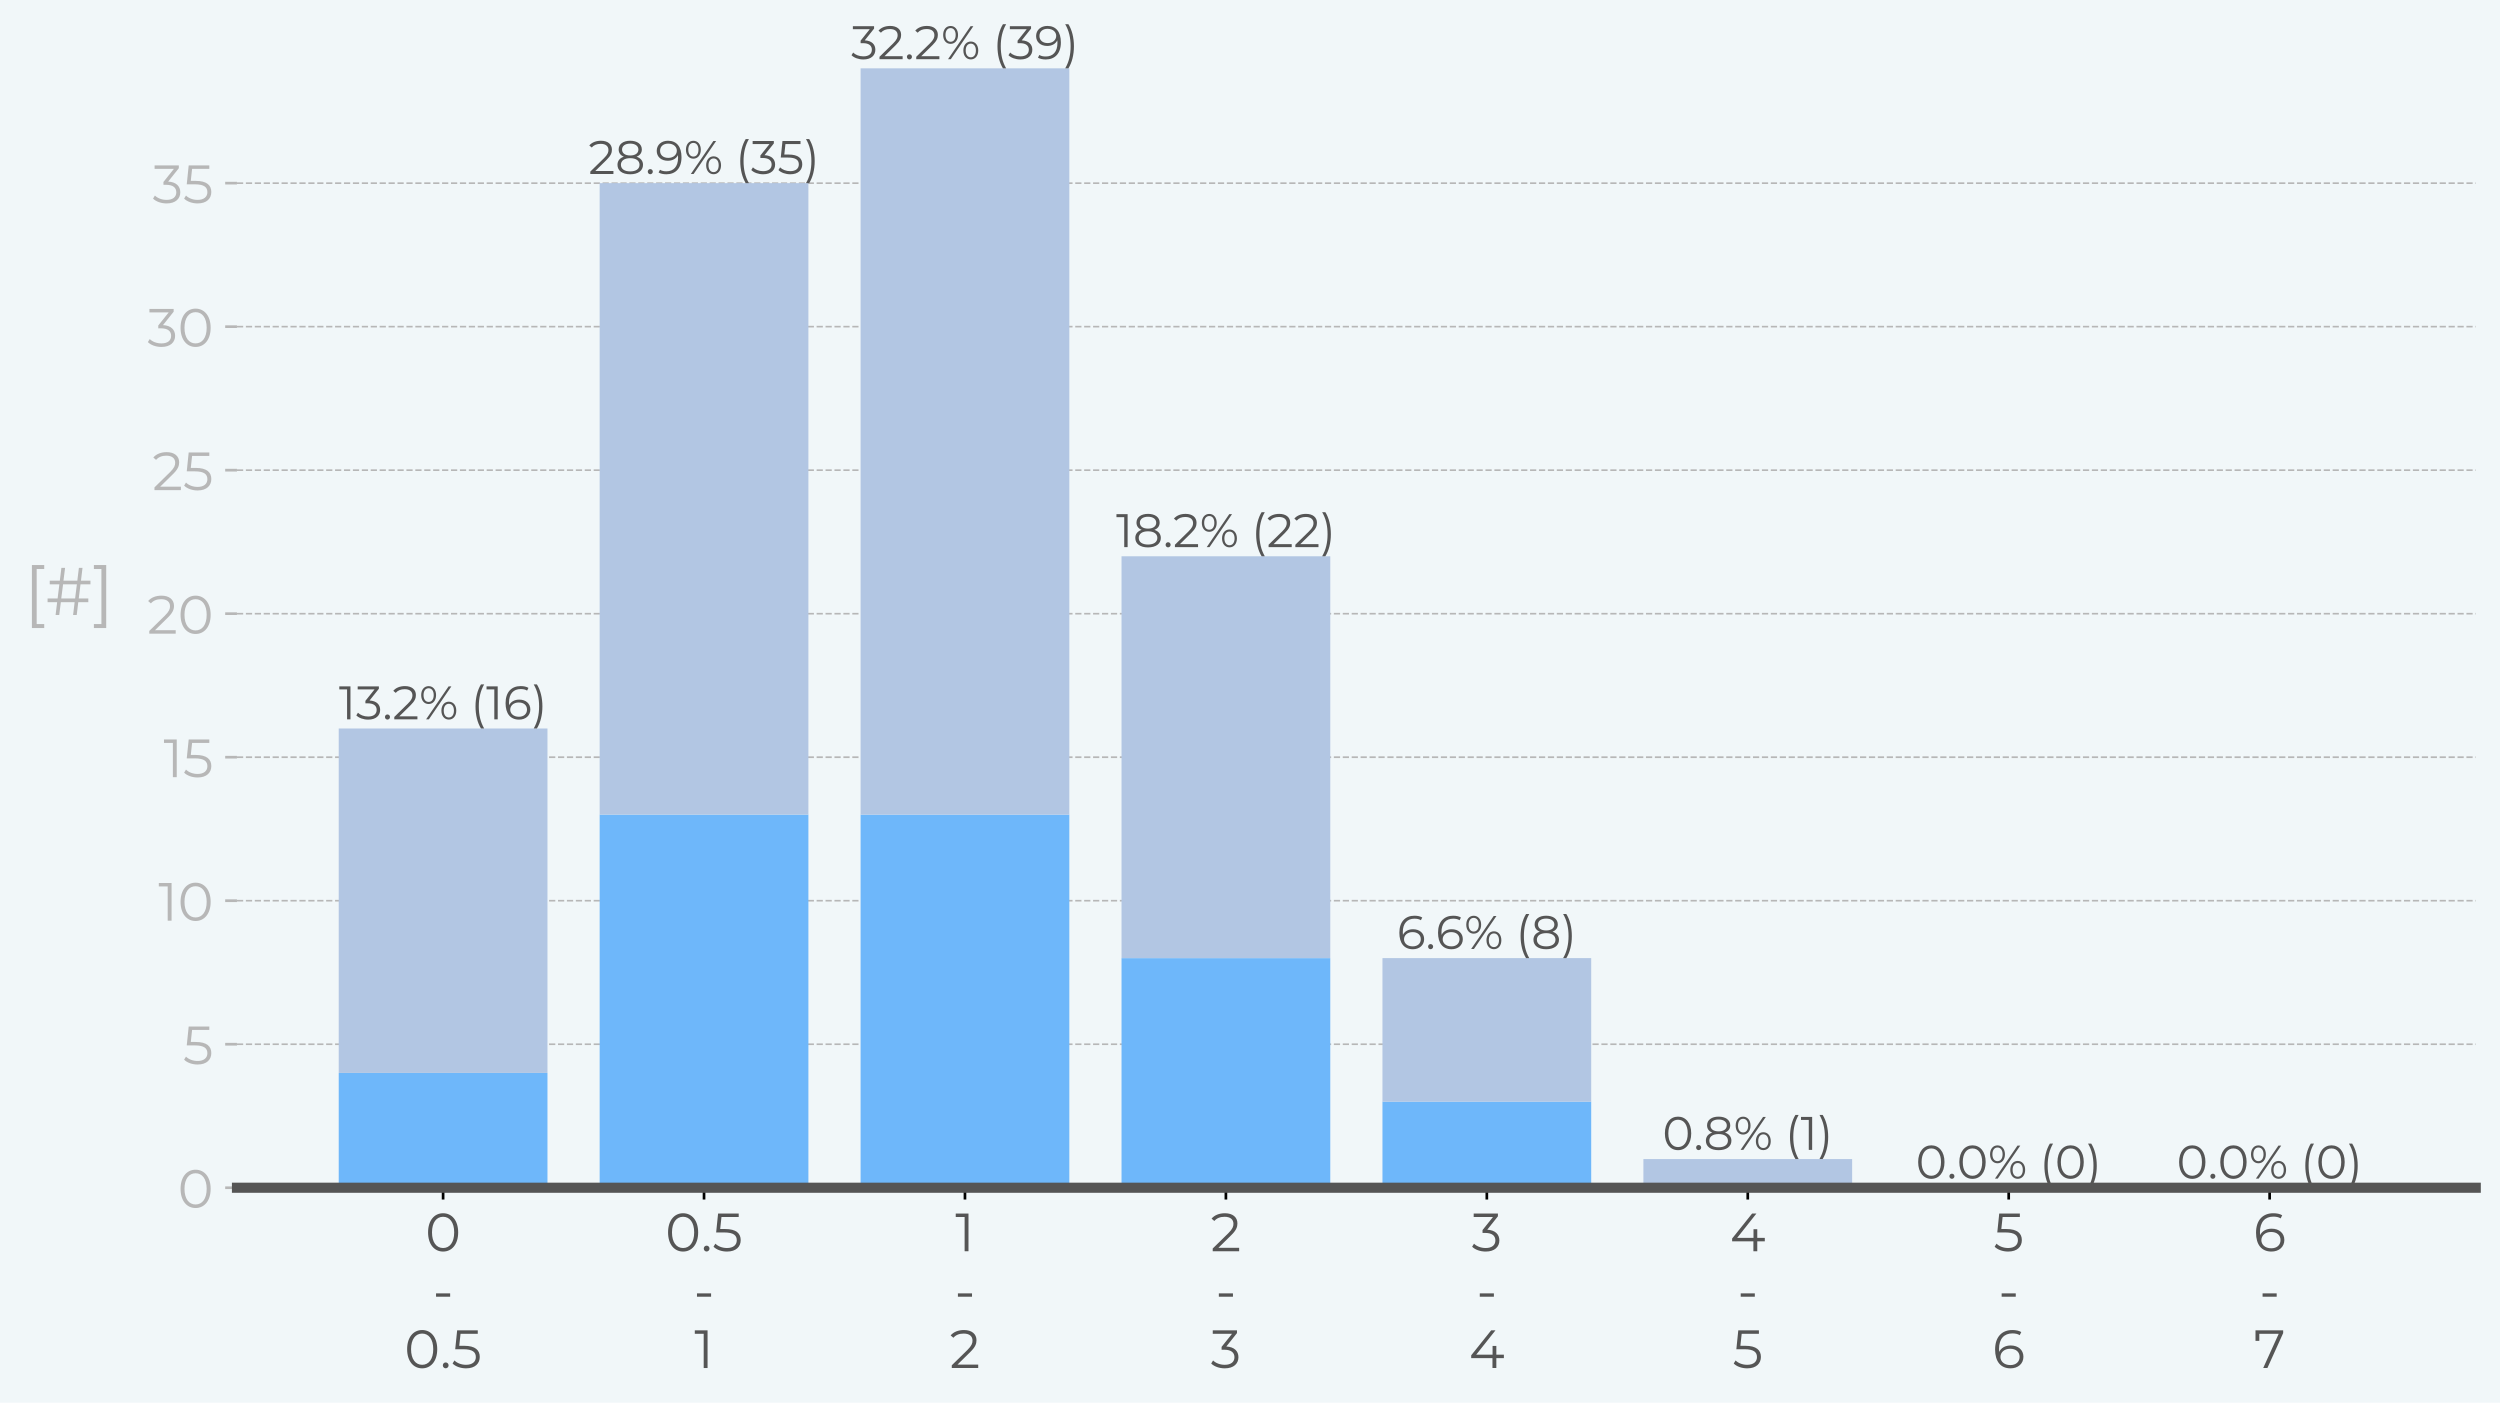
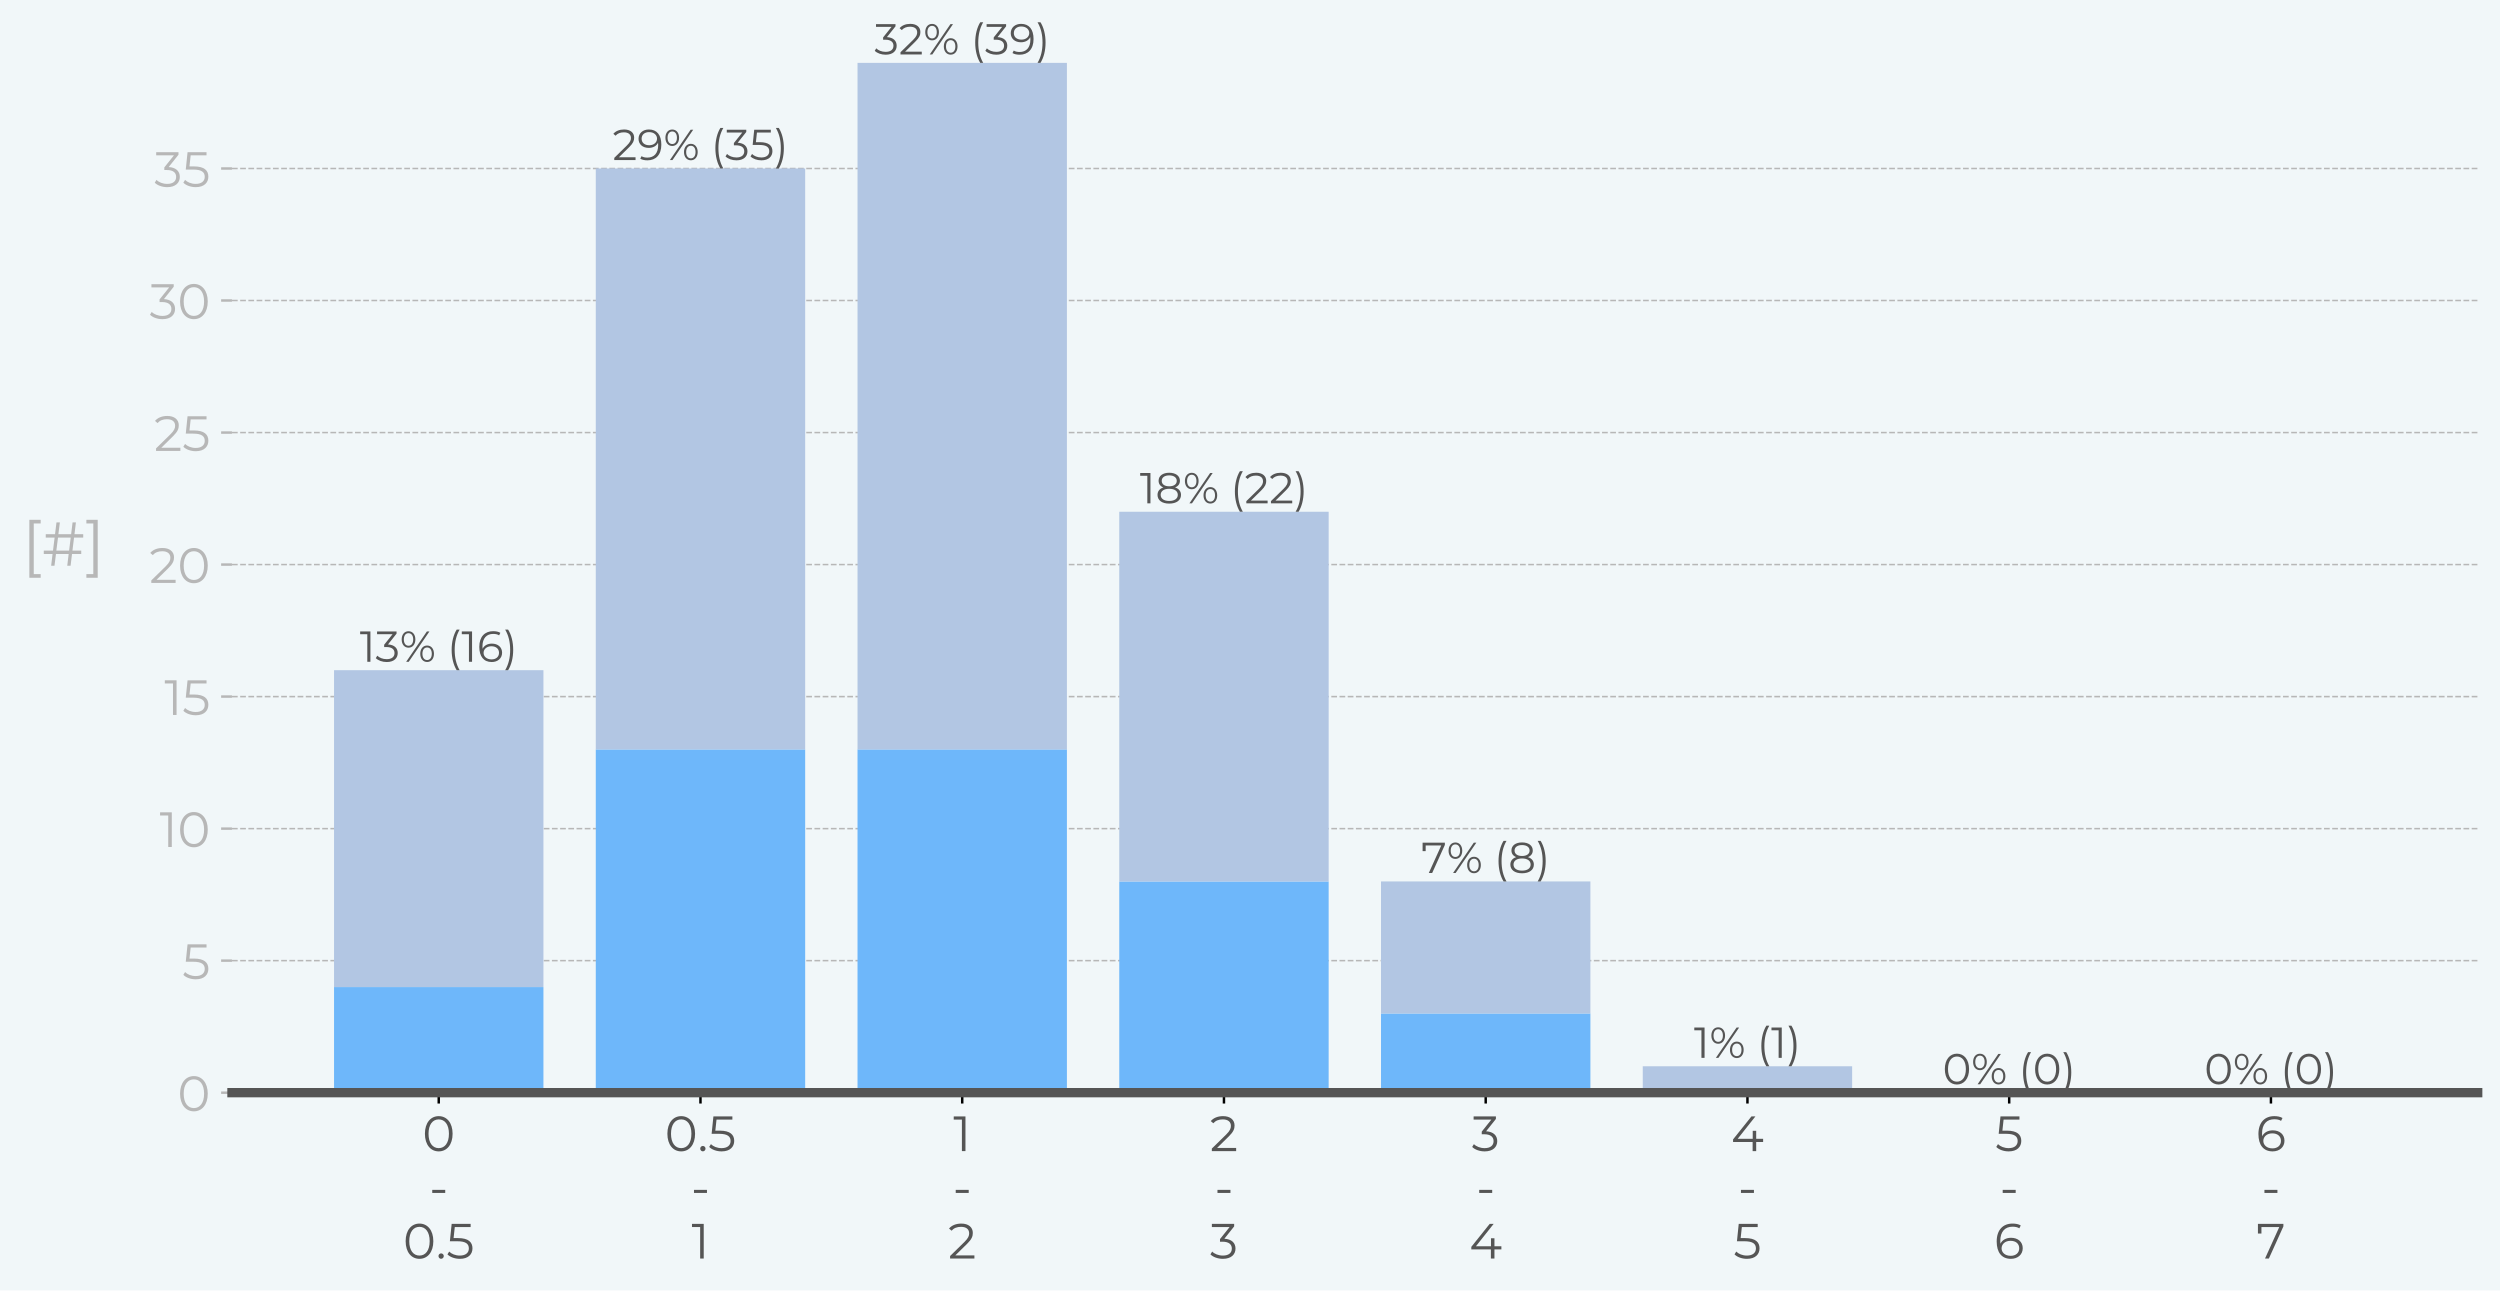
- <svg xmlns="http://www.w3.org/2000/svg" xmlns:xlink="http://www.w3.org/1999/xlink" width="742.895pt" height="416.827pt" viewBox="0 0 742.895 416.827" version="1.1">
+ <svg xmlns="http://www.w3.org/2000/svg" xmlns:xlink="http://www.w3.org/1999/xlink" width="807.524pt" height="416.827pt" viewBox="0 0 807.524 416.827" version="1.1">
  <defs>
    <style type="text/css">*{stroke-linejoin: round; stroke-linecap: butt}</style>
  </defs>
  <g id="figure_1">
    <g id="patch_1">
-       <path d="M 0 416.827  L 742.895 416.827  L 742.895 0  L 0 0  z " style="fill: #f1f7f9" />
+       <path d="M 0 416.827  L 807.524 416.827  L 807.524 0  L 0 0  z " style="fill: #f1f7f9" />
    </g>
    <g id="axes_1">
      <g id="patch_2">
-         <path d="M 70.415 352.945  L 735.695 352.945  L 735.695 20.305  L 70.415 20.305  z " style="fill: #f1f7f9" />
+         <path d="M 74.924 352.945  L 800.324 352.945  L 800.324 20.305  L 74.924 20.305  z " style="fill: #f1f7f9" />
      </g>
      <g id="matplotlib.axis_1">
        <g id="xtick_1">
          <g id="line2d_1">
            <defs>
-               <path id="mf13e354487" d="M 0 0  L 0 3.5  " style="stroke: #000000; stroke-width: 0.8" />
+               <path id="m63d88fb5f1" d="M 0 0  L 0 3.5  " style="stroke: #000000; stroke-width: 0.8" />
            </defs>
            <g>
-               <use xlink:href="#mf13e354487" x="131.67" y="352.945" style="stroke: #000000; stroke-width: 0.8" />
+               <use xlink:href="#m63d88fb5f1" x="141.715" y="352.945" style="stroke: #000000; stroke-width: 0.8" />
            </g>
          </g>
          <g id="text_1">
-             <g style="fill: #555555" transform="translate(126.3739 371.8178)scale(0.16 -0.16)">
+             <g style="fill: #555555" transform="translate(136.4184 371.8178)scale(0.16 -0.16)">
              <defs>
                <path id="Montserrat-Regular-30" d="M 2118 -38  C 3155 -38 3910 813 3910 2240  C 3910 3667 3155 4518 2118 4518  C 1082 4518 333 3667 333 2240  C 333 813 1082 -38 2118 -38  z M 2118 384  C 1338 384 800 1043 800 2240  C 800 3437 1338 4096 2118 4096  C 2899 4096 3437 3437 3437 2240  C 3437 1043 2899 384 2118 384  z " transform="scale(0.015625)" />
              </defs>
              <use xlink:href="#Montserrat-Regular-30" />
            </g>
-             <g style="fill: #555555" transform="translate(128.6139 389.1698)scale(0.16 -0.16)">
+             <g style="fill: #555555" transform="translate(138.6584 389.1698)scale(0.16 -0.16)">
              <defs>
                <path id="Montserrat-Regular-2d" d="M 384 1536  L 2061 1536  L 2061 1933  L 384 1933  L 384 1536  z " transform="scale(0.015625)" />
              </defs>
              <use xlink:href="#Montserrat-Regular-2d" />
            </g>
-             <g style="fill: #555555" transform="translate(120.1501 406.5218)scale(0.16 -0.16)">
+             <g style="fill: #555555" transform="translate(130.1947 406.5218)scale(0.16 -0.16)">
              <defs>
                <path id="Montserrat-Regular-2e" d="M 678 -32  C 864 -32 1024 122 1024 320  C 1024 518 864 666 678 666  C 493 666 339 518 339 320  C 339 122 493 -32 678 -32  z " transform="scale(0.015625)" />
                <path id="Montserrat-Regular-35" d="M 1510 2643  L 934 2643  L 1088 4070  L 3136 4070  L 3136 4480  L 685 4480  L 454 2234  L 1408 2234  C 2547 2234 2906 1875 2906 1299  C 2906 755 2502 384 1741 384  C 1165 384 653 602 365 902  L 141 538  C 486 186 1101 -38 1747 -38  C 2842 -38 3373 557 3373 1318  C 3373 2112 2861 2643 1510 2643  z " transform="scale(0.015625)" />
              </defs>
              <use xlink:href="#Montserrat-Regular-30" />
              <use xlink:href="#Montserrat-Regular-2e" x="66.2" />
              <use xlink:href="#Montserrat-Regular-35" x="87.4" />
            </g>
          </g>
        </g>
        <g id="xtick_2">
          <g id="line2d_2">
            <g>
-               <use xlink:href="#mf13e354487" x="209.209" y="352.945" style="stroke: #000000; stroke-width: 0.8" />
+               <use xlink:href="#m63d88fb5f1" x="226.26" y="352.945" style="stroke: #000000; stroke-width: 0.8" />
            </g>
          </g>
          <g id="text_2">
-             <g style="fill: #555555" transform="translate(197.6886 371.8178)scale(0.16 -0.16)">
+             <g style="fill: #555555" transform="translate(214.7401 371.8178)scale(0.16 -0.16)">
              <use xlink:href="#Montserrat-Regular-30" />
              <use xlink:href="#Montserrat-Regular-2e" x="66.2" />
              <use xlink:href="#Montserrat-Regular-35" x="87.4" />
            </g>
-             <g style="fill: #555555" transform="translate(206.1523 389.1698)scale(0.16 -0.16)">
-               <use xlink:href="#Montserrat-Regular-2d" />
-             </g>
-             <g style="fill: #555555" transform="translate(206.3211 406.5218)scale(0.16 -0.16)">
+             <g style="fill: #555555" transform="translate(223.2039 389.1698)scale(0.16 -0.16)">
+               <use xlink:href="#Montserrat-Regular-2d" />
+             </g>
+             <g style="fill: #555555" transform="translate(223.3726 406.5218)scale(0.16 -0.16)">
              <defs>
                <path id="Montserrat-Regular-31" d="M 58 4480  L 58 4070  L 1114 4070  L 1114 0  L 1574 0  L 1574 4480  L 58 4480  z " transform="scale(0.015625)" />
              </defs>
              <use xlink:href="#Montserrat-Regular-31" />
            </g>
          </g>
        </g>
        <g id="xtick_3">
          <g id="line2d_3">
            <g>
-               <use xlink:href="#mf13e354487" x="286.747" y="352.945" style="stroke: #000000; stroke-width: 0.8" />
+               <use xlink:href="#m63d88fb5f1" x="310.806" y="352.945" style="stroke: #000000; stroke-width: 0.8" />
            </g>
          </g>
          <g id="text_3">
-             <g style="fill: #555555" transform="translate(283.8596 371.8178)scale(0.16 -0.16)">
+             <g style="fill: #555555" transform="translate(307.9181 371.8178)scale(0.16 -0.16)">
              <use xlink:href="#Montserrat-Regular-31" />
            </g>
-             <g style="fill: #555555" transform="translate(283.6908 389.1698)scale(0.16 -0.16)">
-               <use xlink:href="#Montserrat-Regular-2d" />
-             </g>
-             <g style="fill: #555555" transform="translate(282.2033 406.5218)scale(0.16 -0.16)">
+             <g style="fill: #555555" transform="translate(307.7493 389.1698)scale(0.16 -0.16)">
+               <use xlink:href="#Montserrat-Regular-2d" />
+             </g>
+             <g style="fill: #555555" transform="translate(306.2618 406.5218)scale(0.16 -0.16)">
              <defs>
                <path id="Montserrat-Regular-32" d="M 928 410  L 2451 1907  C 3053 2496 3187 2880 3187 3309  C 3187 4058 2611 4518 1702 4518  C 1018 4518 461 4288 115 3878  L 442 3597  C 736 3936 1139 4096 1664 4096  C 2349 4096 2714 3776 2714 3258  C 2714 2950 2618 2650 2112 2150  L 250 326  L 250 0  L 3392 0  L 3392 410  L 928 410  z " transform="scale(0.015625)" />
              </defs>
              <use xlink:href="#Montserrat-Regular-32" />
            </g>
          </g>
        </g>
        <g id="xtick_4">
          <g id="line2d_4">
            <g>
-               <use xlink:href="#mf13e354487" x="364.286" y="352.945" style="stroke: #000000; stroke-width: 0.8" />
+               <use xlink:href="#m63d88fb5f1" x="395.351" y="352.945" style="stroke: #000000; stroke-width: 0.8" />
            </g>
          </g>
          <g id="text_4">
-             <g style="fill: #555555" transform="translate(359.7418 371.8178)scale(0.16 -0.16)">
+             <g style="fill: #555555" transform="translate(390.8073 371.8178)scale(0.16 -0.16)">
              <use xlink:href="#Montserrat-Regular-32" />
            </g>
-             <g style="fill: #555555" transform="translate(361.2293 389.1698)scale(0.16 -0.16)">
-               <use xlink:href="#Montserrat-Regular-2d" />
-             </g>
-             <g style="fill: #555555" transform="translate(359.773 406.5218)scale(0.16 -0.16)">
+             <g style="fill: #555555" transform="translate(392.2948 389.1698)scale(0.16 -0.16)">
+               <use xlink:href="#Montserrat-Regular-2d" />
+             </g>
+             <g style="fill: #555555" transform="translate(390.8385 406.5218)scale(0.16 -0.16)">
              <defs>
                <path id="Montserrat-Regular-33" d="M 1856 2560  L 3123 4154  L 3123 4480  L 243 4480  L 243 4070  L 2534 4070  L 1293 2515  L 1293 2176  L 1613 2176  C 2445 2176 2822 1824 2822 1286  C 2822 730 2413 384 1670 384  C 1088 384 570 602 282 902  L 58 538  C 403 186 1024 -38 1670 -38  C 2752 -38 3296 538 3296 1286  C 3296 2003 2816 2509 1856 2560  z " transform="scale(0.015625)" />
              </defs>
              <use xlink:href="#Montserrat-Regular-33" />
            </g>
          </g>
        </g>
        <g id="xtick_5">
          <g id="line2d_5">
            <g>
-               <use xlink:href="#mf13e354487" x="441.824" y="352.945" style="stroke: #000000; stroke-width: 0.8" />
+               <use xlink:href="#m63d88fb5f1" x="479.896" y="352.945" style="stroke: #000000; stroke-width: 0.8" />
            </g>
          </g>
          <g id="text_5">
-             <g style="fill: #555555" transform="translate(437.3115 371.8178)scale(0.16 -0.16)">
+             <g style="fill: #555555" transform="translate(475.384 371.8178)scale(0.16 -0.16)">
              <use xlink:href="#Montserrat-Regular-33" />
            </g>
-             <g style="fill: #555555" transform="translate(438.7677 389.1698)scale(0.16 -0.16)">
-               <use xlink:href="#Montserrat-Regular-2d" />
-             </g>
-             <g style="fill: #555555" transform="translate(436.5365 406.5218)scale(0.16 -0.16)">
+             <g style="fill: #555555" transform="translate(476.8402 389.1698)scale(0.16 -0.16)">
+               <use xlink:href="#Montserrat-Regular-2d" />
+             </g>
+             <g style="fill: #555555" transform="translate(474.609 406.5218)scale(0.16 -0.16)">
              <defs>
                <path id="Montserrat-Regular-34" d="M 4141 1587  L 3245 1587  L 3245 2624  L 2797 2624  L 2797 1587  L 851 1587  L 3142 4480  L 2630 4480  L 256 1510  L 256 1178  L 2784 1178  L 2784 0  L 3245 0  L 3245 1178  L 4141 1178  L 4141 1587  z " transform="scale(0.015625)" />
              </defs>
              <use xlink:href="#Montserrat-Regular-34" />
            </g>
          </g>
        </g>
        <g id="xtick_6">
          <g id="line2d_6">
            <g>
-               <use xlink:href="#mf13e354487" x="519.362" y="352.945" style="stroke: #000000; stroke-width: 0.8" />
+               <use xlink:href="#m63d88fb5f1" x="564.442" y="352.945" style="stroke: #000000; stroke-width: 0.8" />
            </g>
          </g>
          <g id="text_6">
-             <g style="fill: #555555" transform="translate(514.0749 371.8178)scale(0.16 -0.16)">
+             <g style="fill: #555555" transform="translate(559.1544 371.8178)scale(0.16 -0.16)">
              <use xlink:href="#Montserrat-Regular-34" />
            </g>
-             <g style="fill: #555555" transform="translate(516.3062 389.1698)scale(0.16 -0.16)">
-               <use xlink:href="#Montserrat-Regular-2d" />
-             </g>
-             <g style="fill: #555555" transform="translate(514.8349 406.5218)scale(0.16 -0.16)">
+             <g style="fill: #555555" transform="translate(561.3857 389.1698)scale(0.16 -0.16)">
+               <use xlink:href="#Montserrat-Regular-2d" />
+             </g>
+             <g style="fill: #555555" transform="translate(559.9144 406.5218)scale(0.16 -0.16)">
              <use xlink:href="#Montserrat-Regular-35" />
            </g>
          </g>
        </g>
        <g id="xtick_7">
          <g id="line2d_7">
            <g>
-               <use xlink:href="#mf13e354487" x="596.901" y="352.945" style="stroke: #000000; stroke-width: 0.8" />
+               <use xlink:href="#m63d88fb5f1" x="648.987" y="352.945" style="stroke: #000000; stroke-width: 0.8" />
            </g>
          </g>
          <g id="text_7">
-             <g style="fill: #555555" transform="translate(592.3734 371.8178)scale(0.16 -0.16)">
+             <g style="fill: #555555" transform="translate(644.4599 371.8178)scale(0.16 -0.16)">
              <use xlink:href="#Montserrat-Regular-35" />
            </g>
-             <g style="fill: #555555" transform="translate(593.8447 389.1698)scale(0.16 -0.16)">
-               <use xlink:href="#Montserrat-Regular-2d" />
-             </g>
-             <g style="fill: #555555" transform="translate(592.0284 406.5218)scale(0.16 -0.16)">
+             <g style="fill: #555555" transform="translate(645.9311 389.1698)scale(0.16 -0.16)">
+               <use xlink:href="#Montserrat-Regular-2d" />
+             </g>
+             <g style="fill: #555555" transform="translate(644.1149 406.5218)scale(0.16 -0.16)">
              <defs>
                <path id="Montserrat-Regular-36" d="M 2189 2682  C 1568 2682 1043 2406 819 1914  C 806 2048 800 2176 800 2278  C 800 3494 1421 4115 2387 4115  C 2720 4115 3027 4058 3258 3904  L 3443 4275  C 3162 4448 2784 4518 2381 4518  C 1165 4518 333 3725 333 2202  C 333 787 979 -38 2170 -38  C 3040 -38 3699 499 3699 1338  C 3699 2157 3078 2682 2189 2682  z M 2150 352  C 1376 352 966 819 966 1312  C 966 1869 1434 2291 2118 2291  C 2810 2291 3245 1914 3245 1325  C 3245 730 2797 352 2150 352  z " transform="scale(0.015625)" />
              </defs>
              <use xlink:href="#Montserrat-Regular-36" />
            </g>
          </g>
        </g>
        <g id="xtick_8">
          <g id="line2d_8">
            <g>
-               <use xlink:href="#mf13e354487" x="674.439" y="352.945" style="stroke: #000000; stroke-width: 0.8" />
+               <use xlink:href="#m63d88fb5f1" x="733.533" y="352.945" style="stroke: #000000; stroke-width: 0.8" />
            </g>
          </g>
          <g id="text_8">
-             <g style="fill: #555555" transform="translate(669.5669 371.8178)scale(0.16 -0.16)">
+             <g style="fill: #555555" transform="translate(728.6603 371.8178)scale(0.16 -0.16)">
              <use xlink:href="#Montserrat-Regular-36" />
            </g>
-             <g style="fill: #555555" transform="translate(671.3831 389.1698)scale(0.16 -0.16)">
-               <use xlink:href="#Montserrat-Regular-2d" />
-             </g>
-             <g style="fill: #555555" transform="translate(669.7269 406.5218)scale(0.16 -0.16)">
+             <g style="fill: #555555" transform="translate(730.4766 389.1698)scale(0.16 -0.16)">
+               <use xlink:href="#Montserrat-Regular-2d" />
+             </g>
+             <g style="fill: #555555" transform="translate(728.8203 406.5218)scale(0.16 -0.16)">
              <defs>
                <path id="Montserrat-Regular-37" d="M 205 4480  L 205 3232  L 659 3232  L 659 4070  L 2963 4070  L 1120 0  L 1619 0  L 3494 4154  L 3494 4480  L 205 4480  z " transform="scale(0.015625)" />
              </defs>
              <use xlink:href="#Montserrat-Regular-37" />
            </g>
          </g>
        </g>
      </g>
      <g id="matplotlib.axis_2">
        <g id="ytick_1">
          <g id="line2d_9">
-             <path d="M 70.415 352.945  L 735.695 352.945  " clip-path="url(#p89209af7d1)" style="fill: none; stroke-dasharray: 1.85,0.8; stroke-dashoffset: 0; stroke: #b7b7b7; stroke-width: 0.5" />
+             <path d="M 74.924 352.945  L 800.324 352.945  " clip-path="url(#p26552784f3)" style="fill: none; stroke-dasharray: 1.85,0.8; stroke-dashoffset: 0; stroke: #b7b7b7; stroke-width: 0.5" />
          </g>
          <g id="line2d_10">
            <defs>
-               <path id="m2f7004a1de" d="M 0 0  L -3.5 0  " style="stroke: #b7b7b7; stroke-width: 0.8" />
+               <path id="m5283c73f24" d="M 0 0  L -3.5 0  " style="stroke: #b7b7b7; stroke-width: 0.8" />
            </defs>
            <g>
-               <use xlink:href="#m2f7004a1de" x="70.415" y="352.945" style="fill: #b7b7b7; stroke: #b7b7b7; stroke-width: 0.8" />
+               <use xlink:href="#m5283c73f24" x="74.924" y="352.945" style="fill: #b7b7b7; stroke: #b7b7b7; stroke-width: 0.8" />
            </g>
          </g>
          <g id="text_9">
-             <g style="fill: #b7b7b7" transform="translate(52.82225 358.8816)scale(0.16 -0.16)">
+             <g style="fill: #b7b7b7" transform="translate(57.33125 358.8816)scale(0.16 -0.16)">
              <use xlink:href="#Montserrat-Regular-30" />
            </g>
          </g>
        </g>
        <g id="ytick_2">
          <g id="line2d_11">
-             <path d="M 70.415 310.299  L 735.695 310.299  " clip-path="url(#p89209af7d1)" style="fill: none; stroke-dasharray: 1.85,0.8; stroke-dashoffset: 0; stroke: #b7b7b7; stroke-width: 0.5" />
+             <path d="M 74.924 310.299  L 800.324 310.299  " clip-path="url(#p26552784f3)" style="fill: none; stroke-dasharray: 1.85,0.8; stroke-dashoffset: 0; stroke: #b7b7b7; stroke-width: 0.5" />
          </g>
          <g id="line2d_12">
            <g>
-               <use xlink:href="#m2f7004a1de" x="70.415" y="310.299" style="fill: #b7b7b7; stroke: #b7b7b7; stroke-width: 0.8" />
+               <use xlink:href="#m5283c73f24" x="74.924" y="310.299" style="fill: #b7b7b7; stroke: #b7b7b7; stroke-width: 0.8" />
            </g>
          </g>
          <g id="text_10">
-             <g style="fill: #b7b7b7" transform="translate(54.35975 316.2354)scale(0.16 -0.16)">
+             <g style="fill: #b7b7b7" transform="translate(58.86875 316.2354)scale(0.16 -0.16)">
              <use xlink:href="#Montserrat-Regular-35" />
            </g>
          </g>
        </g>
        <g id="ytick_3">
          <g id="line2d_13">
-             <path d="M 70.415 267.653  L 735.695 267.653  " clip-path="url(#p89209af7d1)" style="fill: none; stroke-dasharray: 1.85,0.8; stroke-dashoffset: 0; stroke: #b7b7b7; stroke-width: 0.5" />
+             <path d="M 74.924 267.653  L 800.324 267.653  " clip-path="url(#p26552784f3)" style="fill: none; stroke-dasharray: 1.85,0.8; stroke-dashoffset: 0; stroke: #b7b7b7; stroke-width: 0.5" />
          </g>
          <g id="line2d_14">
            <g>
-               <use xlink:href="#m2f7004a1de" x="70.415" y="267.653" style="fill: #b7b7b7; stroke: #b7b7b7; stroke-width: 0.8" />
+               <use xlink:href="#m5283c73f24" x="74.924" y="267.653" style="fill: #b7b7b7; stroke: #b7b7b7; stroke-width: 0.8" />
            </g>
          </g>
          <g id="text_11">
-             <g style="fill: #b7b7b7" transform="translate(47.04725 273.5893)scale(0.16 -0.16)">
+             <g style="fill: #b7b7b7" transform="translate(51.55625 273.5893)scale(0.16 -0.16)">
              <use xlink:href="#Montserrat-Regular-31" />
              <use xlink:href="#Montserrat-Regular-30" x="36.1" />
            </g>
          </g>
        </g>
        <g id="ytick_4">
          <g id="line2d_15">
-             <path d="M 70.415 225.007  L 735.695 225.007  " clip-path="url(#p89209af7d1)" style="fill: none; stroke-dasharray: 1.85,0.8; stroke-dashoffset: 0; stroke: #b7b7b7; stroke-width: 0.5" />
+             <path d="M 74.924 225.007  L 800.324 225.007  " clip-path="url(#p26552784f3)" style="fill: none; stroke-dasharray: 1.85,0.8; stroke-dashoffset: 0; stroke: #b7b7b7; stroke-width: 0.5" />
          </g>
          <g id="line2d_16">
            <g>
-               <use xlink:href="#m2f7004a1de" x="70.415" y="225.007" style="fill: #b7b7b7; stroke: #b7b7b7; stroke-width: 0.8" />
+               <use xlink:href="#m5283c73f24" x="74.924" y="225.007" style="fill: #b7b7b7; stroke: #b7b7b7; stroke-width: 0.8" />
            </g>
          </g>
          <g id="text_12">
-             <g style="fill: #b7b7b7" transform="translate(48.58475 230.9431)scale(0.16 -0.16)">
+             <g style="fill: #b7b7b7" transform="translate(53.09375 230.9431)scale(0.16 -0.16)">
              <use xlink:href="#Montserrat-Regular-31" />
              <use xlink:href="#Montserrat-Regular-35" x="36.1" />
            </g>
          </g>
        </g>
        <g id="ytick_5">
          <g id="line2d_17">
-             <path d="M 70.415 182.361  L 735.695 182.361  " clip-path="url(#p89209af7d1)" style="fill: none; stroke-dasharray: 1.85,0.8; stroke-dashoffset: 0; stroke: #b7b7b7; stroke-width: 0.5" />
+             <path d="M 74.924 182.361  L 800.324 182.361  " clip-path="url(#p26552784f3)" style="fill: none; stroke-dasharray: 1.85,0.8; stroke-dashoffset: 0; stroke: #b7b7b7; stroke-width: 0.5" />
          </g>
          <g id="line2d_18">
            <g>
-               <use xlink:href="#m2f7004a1de" x="70.415" y="182.361" style="fill: #b7b7b7; stroke: #b7b7b7; stroke-width: 0.8" />
+               <use xlink:href="#m5283c73f24" x="74.924" y="182.361" style="fill: #b7b7b7; stroke: #b7b7b7; stroke-width: 0.8" />
            </g>
          </g>
          <g id="text_13">
-             <g style="fill: #b7b7b7" transform="translate(43.73475 188.2969)scale(0.16 -0.16)">
+             <g style="fill: #b7b7b7" transform="translate(48.24375 188.2969)scale(0.16 -0.16)">
              <use xlink:href="#Montserrat-Regular-32" />
              <use xlink:href="#Montserrat-Regular-30" x="56.8" />
            </g>
          </g>
        </g>
        <g id="ytick_6">
          <g id="line2d_19">
-             <path d="M 70.415 139.715  L 735.695 139.715  " clip-path="url(#p89209af7d1)" style="fill: none; stroke-dasharray: 1.85,0.8; stroke-dashoffset: 0; stroke: #b7b7b7; stroke-width: 0.5" />
+             <path d="M 74.924 139.715  L 800.324 139.715  " clip-path="url(#p26552784f3)" style="fill: none; stroke-dasharray: 1.85,0.8; stroke-dashoffset: 0; stroke: #b7b7b7; stroke-width: 0.5" />
          </g>
          <g id="line2d_20">
            <g>
-               <use xlink:href="#m2f7004a1de" x="70.415" y="139.715" style="fill: #b7b7b7; stroke: #b7b7b7; stroke-width: 0.8" />
+               <use xlink:href="#m5283c73f24" x="74.924" y="139.715" style="fill: #b7b7b7; stroke: #b7b7b7; stroke-width: 0.8" />
            </g>
          </g>
          <g id="text_14">
-             <g style="fill: #b7b7b7" transform="translate(45.27225 145.6508)scale(0.16 -0.16)">
+             <g style="fill: #b7b7b7" transform="translate(49.78125 145.6508)scale(0.16 -0.16)">
              <use xlink:href="#Montserrat-Regular-32" />
              <use xlink:href="#Montserrat-Regular-35" x="56.8" />
            </g>
          </g>
        </g>
        <g id="ytick_7">
          <g id="line2d_21">
-             <path d="M 70.415 97.068  L 735.695 97.068  " clip-path="url(#p89209af7d1)" style="fill: none; stroke-dasharray: 1.85,0.8; stroke-dashoffset: 0; stroke: #b7b7b7; stroke-width: 0.5" />
+             <path d="M 74.924 97.068  L 800.324 97.068  " clip-path="url(#p26552784f3)" style="fill: none; stroke-dasharray: 1.85,0.8; stroke-dashoffset: 0; stroke: #b7b7b7; stroke-width: 0.5" />
          </g>
          <g id="line2d_22">
            <g>
-               <use xlink:href="#m2f7004a1de" x="70.415" y="97.068" style="fill: #b7b7b7; stroke: #b7b7b7; stroke-width: 0.8" />
+               <use xlink:href="#m5283c73f24" x="74.924" y="97.068" style="fill: #b7b7b7; stroke: #b7b7b7; stroke-width: 0.8" />
            </g>
          </g>
          <g id="text_15">
-             <g style="fill: #b7b7b7" transform="translate(43.79725 103.0046)scale(0.16 -0.16)">
+             <g style="fill: #b7b7b7" transform="translate(48.30625 103.0046)scale(0.16 -0.16)">
              <use xlink:href="#Montserrat-Regular-33" />
              <use xlink:href="#Montserrat-Regular-30" x="56.4" />
            </g>
          </g>
        </g>
        <g id="ytick_8">
          <g id="line2d_23">
-             <path d="M 70.415 54.422  L 735.695 54.422  " clip-path="url(#p89209af7d1)" style="fill: none; stroke-dasharray: 1.85,0.8; stroke-dashoffset: 0; stroke: #b7b7b7; stroke-width: 0.5" />
+             <path d="M 74.924 54.422  L 800.324 54.422  " clip-path="url(#p26552784f3)" style="fill: none; stroke-dasharray: 1.85,0.8; stroke-dashoffset: 0; stroke: #b7b7b7; stroke-width: 0.5" />
          </g>
          <g id="line2d_24">
            <g>
-               <use xlink:href="#m2f7004a1de" x="70.415" y="54.422" style="fill: #b7b7b7; stroke: #b7b7b7; stroke-width: 0.8" />
+               <use xlink:href="#m5283c73f24" x="74.924" y="54.422" style="fill: #b7b7b7; stroke: #b7b7b7; stroke-width: 0.8" />
            </g>
          </g>
          <g id="text_16">
-             <g style="fill: #b7b7b7" transform="translate(45.33475 60.35849)scale(0.16 -0.16)">
+             <g style="fill: #b7b7b7" transform="translate(49.84375 60.35849)scale(0.16 -0.16)">
              <use xlink:href="#Montserrat-Regular-33" />
              <use xlink:href="#Montserrat-Regular-35" x="56.4" />
            </g>
          </g>
        </g>
        <g id="text_17">
          <g style="fill: #b7b7b7" transform="translate(7.2 182.7441)scale(0.2 -0.2)">
            <defs>
              <path id="Montserrat-Regular-5b" d="M 730 -1242  L 1901 -1242  L 1901 -864  L 1184 -864  L 1184 4371  L 1901 4371  L 1901 4749  L 730 4749  L 730 -1242  z " transform="scale(0.015625)" />
              <path id="Montserrat-Regular-23" d="M 4262 2912  L 4262 3264  L 3360 3264  L 3507 4480  L 3162 4480  L 3014 3264  L 1696 3264  L 1850 4480  L 1498 4480  L 1350 3264  L 390 3264  L 390 2912  L 1306 2912  L 1139 1568  L 186 1568  L 186 1216  L 1094 1216  L 947 0  L 1293 0  L 1446 1216  L 2758 1216  L 2611 0  L 2957 0  L 3104 1216  L 4058 1216  L 4058 1568  L 3149 1568  L 3315 2912  L 4262 2912  z M 2803 1568  L 1485 1568  L 1658 2912  L 2970 2912  L 2803 1568  z " transform="scale(0.015625)" />
              <path id="Montserrat-Regular-5d" d="M 1306 -1242  L 1306 4749  L 134 4749  L 134 4371  L 851 4371  L 851 -864  L 134 -864  L 134 -1242  L 1306 -1242  z " transform="scale(0.015625)" />
            </defs>
            <use xlink:href="#Montserrat-Regular-5b" />
            <use xlink:href="#Montserrat-Regular-23" x="31.8" />
            <use xlink:href="#Montserrat-Regular-5d" x="101.4" />
          </g>
        </g>
      </g>
      <g id="patch_3">
-         <path d="M 100.655 352.945  L 162.686 352.945  L 162.686 318.828  L 100.655 318.828  z " clip-path="url(#p89209af7d1)" style="fill: #6eb7fa" />
+         <path d="M 107.896 352.945  L 175.533 352.945  L 175.533 318.828  L 107.896 318.828  z " clip-path="url(#p26552784f3)" style="fill: #6eb7fa" />
      </g>
      <g id="patch_4">
-         <path d="M 178.193 352.945  L 240.224 352.945  L 240.224 242.065  L 178.193 242.065  z " clip-path="url(#p89209af7d1)" style="fill: #6eb7fa" />
+         <path d="M 192.442 352.945  L 260.078 352.945  L 260.078 242.065  L 192.442 242.065  z " clip-path="url(#p26552784f3)" style="fill: #6eb7fa" />
      </g>
      <g id="patch_5">
-         <path d="M 255.732 352.945  L 317.762 352.945  L 317.762 242.065  L 255.732 242.065  z " clip-path="url(#p89209af7d1)" style="fill: #6eb7fa" />
+         <path d="M 276.987 352.945  L 344.624 352.945  L 344.624 242.065  L 276.987 242.065  z " clip-path="url(#p26552784f3)" style="fill: #6eb7fa" />
      </g>
      <g id="patch_6">
-         <path d="M 333.27 352.945  L 395.301 352.945  L 395.301 284.711  L 333.27 284.711  z " clip-path="url(#p89209af7d1)" style="fill: #6eb7fa" />
+         <path d="M 361.533 352.945  L 429.169 352.945  L 429.169 284.711  L 361.533 284.711  z " clip-path="url(#p26552784f3)" style="fill: #6eb7fa" />
      </g>
      <g id="patch_7">
-         <path d="M 410.809 352.945  L 472.839 352.945  L 472.839 327.358  L 410.809 327.358  z " clip-path="url(#p89209af7d1)" style="fill: #6eb7fa" />
+         <path d="M 446.078 352.945  L 513.715 352.945  L 513.715 327.358  L 446.078 327.358  z " clip-path="url(#p26552784f3)" style="fill: #6eb7fa" />
      </g>
      <g id="patch_8">
-         <path d="M 488.347 352.945  L 550.378 352.945  L 550.378 352.945  L 488.347 352.945  z " clip-path="url(#p89209af7d1)" style="fill: #6eb7fa" />
+         <path d="M 530.624 352.945  L 598.26 352.945  L 598.26 352.945  L 530.624 352.945  z " clip-path="url(#p26552784f3)" style="fill: #6eb7fa" />
      </g>
      <g id="patch_9">
-         <path d="M 565.886 352.945  L 627.916 352.945  L 627.916 352.945  L 565.886 352.945  z " clip-path="url(#p89209af7d1)" style="fill: #6eb7fa" />
+         <path d="M 615.169 352.945  L 682.806 352.945  L 682.806 352.945  L 615.169 352.945  z " clip-path="url(#p26552784f3)" style="fill: #6eb7fa" />
      </g>
      <g id="patch_10">
-         <path d="M 643.424 352.945  L 705.455 352.945  L 705.455 352.945  L 643.424 352.945  z " clip-path="url(#p89209af7d1)" style="fill: #6eb7fa" />
+         <path d="M 699.715 352.945  L 767.351 352.945  L 767.351 352.945  L 699.715 352.945  z " clip-path="url(#p26552784f3)" style="fill: #6eb7fa" />
      </g>
      <g id="patch_11">
-         <path d="M 100.655 318.828  L 162.686 318.828  L 162.686 216.478  L 100.655 216.478  z " clip-path="url(#p89209af7d1)" style="fill: #b2c6e3" />
+         <path d="M 107.896 318.828  L 175.533 318.828  L 175.533 216.478  L 107.896 216.478  z " clip-path="url(#p26552784f3)" style="fill: #b2c6e3" />
      </g>
      <g id="patch_12">
-         <path d="M 178.193 242.065  L 240.224 242.065  L 240.224 54.422  L 178.193 54.422  z " clip-path="url(#p89209af7d1)" style="fill: #b2c6e3" />
+         <path d="M 192.442 242.065  L 260.078 242.065  L 260.078 54.422  L 192.442 54.422  z " clip-path="url(#p26552784f3)" style="fill: #b2c6e3" />
      </g>
      <g id="patch_13">
-         <path d="M 255.732 242.065  L 317.762 242.065  L 317.762 20.305  L 255.732 20.305  z " clip-path="url(#p89209af7d1)" style="fill: #b2c6e3" />
+         <path d="M 276.987 242.065  L 344.624 242.065  L 344.624 20.305  L 276.987 20.305  z " clip-path="url(#p26552784f3)" style="fill: #b2c6e3" />
      </g>
      <g id="patch_14">
-         <path d="M 333.27 284.711  L 395.301 284.711  L 395.301 165.302  L 333.27 165.302  z " clip-path="url(#p89209af7d1)" style="fill: #b2c6e3" />
+         <path d="M 361.533 284.711  L 429.169 284.711  L 429.169 165.302  L 361.533 165.302  z " clip-path="url(#p26552784f3)" style="fill: #b2c6e3" />
      </g>
      <g id="patch_15">
-         <path d="M 410.809 327.358  L 472.839 327.358  L 472.839 284.711  L 410.809 284.711  z " clip-path="url(#p89209af7d1)" style="fill: #b2c6e3" />
+         <path d="M 446.078 327.358  L 513.715 327.358  L 513.715 284.711  L 446.078 284.711  z " clip-path="url(#p26552784f3)" style="fill: #b2c6e3" />
      </g>
      <g id="patch_16">
-         <path d="M 488.347 352.945  L 550.378 352.945  L 550.378 344.416  L 488.347 344.416  z " clip-path="url(#p89209af7d1)" style="fill: #b2c6e3" />
+         <path d="M 530.624 352.945  L 598.26 352.945  L 598.26 344.416  L 530.624 344.416  z " clip-path="url(#p26552784f3)" style="fill: #b2c6e3" />
      </g>
      <g id="patch_17">
-         <path d="M 565.886 352.945  L 627.916 352.945  L 627.916 352.945  L 565.886 352.945  z " clip-path="url(#p89209af7d1)" style="fill: #b2c6e3" />
+         <path d="M 615.169 352.945  L 682.806 352.945  L 682.806 352.945  L 615.169 352.945  z " clip-path="url(#p26552784f3)" style="fill: #b2c6e3" />
      </g>
      <g id="patch_18">
-         <path d="M 643.424 352.945  L 705.455 352.945  L 705.455 352.945  L 643.424 352.945  z " clip-path="url(#p89209af7d1)" style="fill: #b2c6e3" />
+         <path d="M 699.715 352.945  L 767.351 352.945  L 767.351 352.945  L 699.715 352.945  z " clip-path="url(#p26552784f3)" style="fill: #b2c6e3" />
      </g>
      <g id="text_18">
-         <g style="fill: #555555" transform="translate(100.7006 213.7607)scale(0.14 -0.14)">
+         <g style="fill: #555555" transform="translate(116.2051 213.7607)scale(0.14 -0.14)">
          <defs>
            <path id="Montserrat-Regular-25" d="M 1280 2080  C 1875 2080 2291 2560 2291 3296  C 2291 4032 1875 4512 1280 4512  C 678 4512 269 4026 269 3296  C 269 2566 678 2080 1280 2080  z M 934 0  L 1312 0  L 4371 4480  L 3994 4480  L 934 0  z M 1280 2368  C 858 2368 589 2720 589 3296  C 589 3872 858 4224 1280 4224  C 1696 4224 1971 3878 1971 3296  C 1971 2714 1696 2368 1280 2368  z M 4026 -32  C 4627 -32 5037 454 5037 1184  C 5037 1914 4627 2400 4026 2400  C 3430 2400 3014 1914 3014 1184  C 3014 454 3430 -32 4026 -32  z M 4026 256  C 3610 256 3334 602 3334 1184  C 3334 1766 3610 2112 4026 2112  C 4448 2112 4717 1760 4717 1184  C 4717 608 4448 256 4026 256  z " transform="scale(0.015625)" />
            <path id="Montserrat-Regular-20" transform="scale(0.015625)" />
            <path id="Montserrat-Regular-28" d="M 1408 -1242  L 1843 -1242  C 1338 -365 1114 614 1114 1754  C 1114 2893 1338 3872 1843 4749  L 1408 4749  C 934 3987 666 2931 666 1754  C 666 576 934 -467 1408 -1242  z " transform="scale(0.015625)" />
            <path id="Montserrat-Regular-29" d="M 691 -1242  C 1171 -467 1440 576 1440 1754  C 1440 2931 1171 3987 691 4749  L 256 4749  C 768 3872 992 2893 992 1754  C 992 614 768 -365 256 -1242  L 691 -1242  z " transform="scale(0.015625)" />
          </defs>
          <use xlink:href="#Montserrat-Regular-31" />
          <use xlink:href="#Montserrat-Regular-33" x="36.1" />
-           <use xlink:href="#Montserrat-Regular-2e" x="92.5" />
-           <use xlink:href="#Montserrat-Regular-32" x="113.7" />
-           <use xlink:href="#Montserrat-Regular-25" x="170.5" />
-           <use xlink:href="#Montserrat-Regular-20" x="253.4" />
-           <use xlink:href="#Montserrat-Regular-28" x="279.6" />
-           <use xlink:href="#Montserrat-Regular-31" x="312.5" />
-           <use xlink:href="#Montserrat-Regular-36" x="348.6" />
-           <use xlink:href="#Montserrat-Regular-29" x="409.5" />
+           <use xlink:href="#Montserrat-Regular-25" x="92.5" />
+           <use xlink:href="#Montserrat-Regular-20" x="175.4" />
+           <use xlink:href="#Montserrat-Regular-28" x="201.6" />
+           <use xlink:href="#Montserrat-Regular-31" x="234.5" />
+           <use xlink:href="#Montserrat-Regular-36" x="270.6" />
+           <use xlink:href="#Montserrat-Regular-29" x="331.5" />
        </g>
      </g>
      <g id="text_19">
-         <g style="fill: #555555" transform="translate(174.8648 51.70536)scale(0.14 -0.14)">
+         <g style="fill: #555555" transform="translate(197.8664 51.70536)scale(0.14 -0.14)">
          <defs>
-             <path id="Montserrat-Regular-38" d="M 2899 2349  C 3360 2528 3616 2867 3616 3334  C 3616 4064 2982 4518 2035 4518  C 1088 4518 467 4064 467 3334  C 467 2867 717 2528 1171 2349  C 614 2163 307 1786 307 1248  C 307 454 960 -38 2035 -38  C 3104 -38 3776 454 3776 1248  C 3776 1779 3462 2163 2899 2349  z M 928 3322  C 928 3821 1357 4128 2035 4128  C 2707 4128 3149 3821 3149 3315  C 3149 2829 2733 2515 2035 2515  C 1338 2515 928 2829 928 3322  z M 2035 352  C 1242 352 774 698 774 1254  C 774 1805 1242 2150 2035 2150  C 2829 2150 3302 1805 3302 1254  C 3302 698 2829 352 2035 352  z " transform="scale(0.015625)" />
            <path id="Montserrat-Regular-39" d="M 1728 4518  C 858 4518 198 3981 198 3142  C 198 2323 819 1798 1709 1798  C 2330 1798 2854 2074 3078 2566  C 3091 2432 3098 2304 3098 2202  C 3098 986 2477 365 1510 365  C 1178 365 870 422 640 576  L 454 205  C 736 32 1114 -38 1517 -38  C 2733 -38 3565 755 3565 2278  C 3565 3693 2918 4518 1728 4518  z M 1779 2189  C 1088 2189 653 2566 653 3155  C 653 3750 1101 4128 1747 4128  C 2522 4128 2931 3661 2931 3168  C 2931 2611 2464 2189 1779 2189  z " transform="scale(0.015625)" />
          </defs>
          <use xlink:href="#Montserrat-Regular-32" />
-           <use xlink:href="#Montserrat-Regular-38" x="56.8" />
-           <use xlink:href="#Montserrat-Regular-2e" x="120.6" />
-           <use xlink:href="#Montserrat-Regular-39" x="141.8" />
-           <use xlink:href="#Montserrat-Regular-25" x="202.7" />
-           <use xlink:href="#Montserrat-Regular-20" x="285.6" />
-           <use xlink:href="#Montserrat-Regular-28" x="311.8" />
-           <use xlink:href="#Montserrat-Regular-33" x="344.7" />
-           <use xlink:href="#Montserrat-Regular-35" x="401.1" />
-           <use xlink:href="#Montserrat-Regular-29" x="457.7" />
+           <use xlink:href="#Montserrat-Regular-39" x="56.8" />
+           <use xlink:href="#Montserrat-Regular-25" x="117.7" />
+           <use xlink:href="#Montserrat-Regular-20" x="200.6" />
+           <use xlink:href="#Montserrat-Regular-28" x="226.8" />
+           <use xlink:href="#Montserrat-Regular-33" x="259.7" />
+           <use xlink:href="#Montserrat-Regular-35" x="316.1" />
+           <use xlink:href="#Montserrat-Regular-29" x="372.7" />
        </g>
      </g>
      <g id="text_20">
-         <g style="fill: #555555" transform="translate(252.9064 17.58844)scale(0.14 -0.14)">
+         <g style="fill: #555555" transform="translate(282.4249 17.58844)scale(0.14 -0.14)">
          <use xlink:href="#Montserrat-Regular-33" />
          <use xlink:href="#Montserrat-Regular-32" x="56.4" />
-           <use xlink:href="#Montserrat-Regular-2e" x="113.2" />
-           <use xlink:href="#Montserrat-Regular-32" x="134.4" />
-           <use xlink:href="#Montserrat-Regular-25" x="191.2" />
-           <use xlink:href="#Montserrat-Regular-20" x="274.1" />
-           <use xlink:href="#Montserrat-Regular-28" x="300.3" />
-           <use xlink:href="#Montserrat-Regular-33" x="333.2" />
-           <use xlink:href="#Montserrat-Regular-39" x="389.6" />
-           <use xlink:href="#Montserrat-Regular-29" x="450.5" />
+           <use xlink:href="#Montserrat-Regular-25" x="113.2" />
+           <use xlink:href="#Montserrat-Regular-20" x="196.1" />
+           <use xlink:href="#Montserrat-Regular-28" x="222.3" />
+           <use xlink:href="#Montserrat-Regular-33" x="255.2" />
+           <use xlink:href="#Montserrat-Regular-39" x="311.6" />
+           <use xlink:href="#Montserrat-Regular-29" x="372.5" />
        </g>
      </g>
      <g id="text_21">
-         <g style="fill: #555555" transform="translate(331.6371 162.5854)scale(0.14 -0.14)">
+         <g style="fill: #555555" transform="translate(368.1626 162.5854)scale(0.14 -0.14)">
+           <defs>
+             <path id="Montserrat-Regular-38" d="M 2899 2349  C 3360 2528 3616 2867 3616 3334  C 3616 4064 2982 4518 2035 4518  C 1088 4518 467 4064 467 3334  C 467 2867 717 2528 1171 2349  C 614 2163 307 1786 307 1248  C 307 454 960 -38 2035 -38  C 3104 -38 3776 454 3776 1248  C 3776 1779 3462 2163 2899 2349  z M 928 3322  C 928 3821 1357 4128 2035 4128  C 2707 4128 3149 3821 3149 3315  C 3149 2829 2733 2515 2035 2515  C 1338 2515 928 2829 928 3322  z M 2035 352  C 1242 352 774 698 774 1254  C 774 1805 1242 2150 2035 2150  C 2829 2150 3302 1805 3302 1254  C 3302 698 2829 352 2035 352  z " transform="scale(0.015625)" />
+           </defs>
          <use xlink:href="#Montserrat-Regular-31" />
          <use xlink:href="#Montserrat-Regular-38" x="36.1" />
-           <use xlink:href="#Montserrat-Regular-2e" x="99.9" />
-           <use xlink:href="#Montserrat-Regular-32" x="121.1" />
-           <use xlink:href="#Montserrat-Regular-25" x="177.9" />
-           <use xlink:href="#Montserrat-Regular-20" x="260.8" />
-           <use xlink:href="#Montserrat-Regular-28" x="287" />
-           <use xlink:href="#Montserrat-Regular-32" x="319.9" />
-           <use xlink:href="#Montserrat-Regular-32" x="376.7" />
-           <use xlink:href="#Montserrat-Regular-29" x="433.5" />
+           <use xlink:href="#Montserrat-Regular-25" x="99.9" />
+           <use xlink:href="#Montserrat-Regular-20" x="182.8" />
+           <use xlink:href="#Montserrat-Regular-28" x="209" />
+           <use xlink:href="#Montserrat-Regular-32" x="241.9" />
+           <use xlink:href="#Montserrat-Regular-32" x="298.7" />
+           <use xlink:href="#Montserrat-Regular-29" x="355.5" />
        </g>
      </g>
      <g id="text_22">
-         <g style="fill: #555555" transform="translate(415.1026 281.9946)scale(0.14 -0.14)">
-           <use xlink:href="#Montserrat-Regular-36" />
-           <use xlink:href="#Montserrat-Regular-2e" x="60.9" />
-           <use xlink:href="#Montserrat-Regular-36" x="82.1" />
-           <use xlink:href="#Montserrat-Regular-25" x="143" />
-           <use xlink:href="#Montserrat-Regular-20" x="225.9" />
-           <use xlink:href="#Montserrat-Regular-28" x="252.1" />
-           <use xlink:href="#Montserrat-Regular-38" x="285" />
-           <use xlink:href="#Montserrat-Regular-29" x="348.8" />
+         <g style="fill: #555555" transform="translate(459.0627 281.9946)scale(0.14 -0.14)">
+           <use xlink:href="#Montserrat-Regular-37" />
+           <use xlink:href="#Montserrat-Regular-25" x="58.9" />
+           <use xlink:href="#Montserrat-Regular-20" x="141.8" />
+           <use xlink:href="#Montserrat-Regular-28" x="168" />
+           <use xlink:href="#Montserrat-Regular-38" x="200.9" />
+           <use xlink:href="#Montserrat-Regular-29" x="264.7" />
        </g>
      </g>
      <g id="text_23">
-         <g style="fill: #555555" transform="translate(494.0071 341.6992)scale(0.14 -0.14)">
+         <g style="fill: #555555" transform="translate(547.1443 341.6992)scale(0.14 -0.14)">
+           <use xlink:href="#Montserrat-Regular-31" />
+           <use xlink:href="#Montserrat-Regular-25" x="36.1" />
+           <use xlink:href="#Montserrat-Regular-20" x="119" />
+           <use xlink:href="#Montserrat-Regular-28" x="145.2" />
+           <use xlink:href="#Montserrat-Regular-31" x="178.1" />
+           <use xlink:href="#Montserrat-Regular-29" x="214.2" />
+         </g>
+       </g>
+       <g id="text_24">
+         <g style="fill: #555555" transform="translate(627.4744 350.2284)scale(0.14 -0.14)">
          <use xlink:href="#Montserrat-Regular-30" />
-           <use xlink:href="#Montserrat-Regular-2e" x="66.2" />
-           <use xlink:href="#Montserrat-Regular-38" x="87.4" />
-           <use xlink:href="#Montserrat-Regular-25" x="151.2" />
-           <use xlink:href="#Montserrat-Regular-20" x="234.1" />
-           <use xlink:href="#Montserrat-Regular-28" x="260.3" />
-           <use xlink:href="#Montserrat-Regular-31" x="293.2" />
-           <use xlink:href="#Montserrat-Regular-29" x="329.3" />
-         </g>
-       </g>
-       <g id="text_24">
-         <g style="fill: #555555" transform="translate(569.2695 350.2284)scale(0.14 -0.14)">
+           <use xlink:href="#Montserrat-Regular-25" x="66.2" />
+           <use xlink:href="#Montserrat-Regular-20" x="149.1" />
+           <use xlink:href="#Montserrat-Regular-28" x="175.3" />
+           <use xlink:href="#Montserrat-Regular-30" x="208.2" />
+           <use xlink:href="#Montserrat-Regular-29" x="274.4" />
+         </g>
+       </g>
+       <g id="text_25">
+         <g style="fill: #555555" transform="translate(712.0199 350.2284)scale(0.14 -0.14)">
          <use xlink:href="#Montserrat-Regular-30" />
-           <use xlink:href="#Montserrat-Regular-2e" x="66.2" />
-           <use xlink:href="#Montserrat-Regular-30" x="87.4" />
-           <use xlink:href="#Montserrat-Regular-25" x="153.6" />
-           <use xlink:href="#Montserrat-Regular-20" x="236.5" />
-           <use xlink:href="#Montserrat-Regular-28" x="262.7" />
-           <use xlink:href="#Montserrat-Regular-30" x="295.6" />
-           <use xlink:href="#Montserrat-Regular-29" x="361.8" />
-         </g>
-       </g>
-       <g id="text_25">
-         <g style="fill: #555555" transform="translate(646.808 350.2284)scale(0.14 -0.14)">
-           <use xlink:href="#Montserrat-Regular-30" />
-           <use xlink:href="#Montserrat-Regular-2e" x="66.2" />
-           <use xlink:href="#Montserrat-Regular-30" x="87.4" />
-           <use xlink:href="#Montserrat-Regular-25" x="153.6" />
-           <use xlink:href="#Montserrat-Regular-20" x="236.5" />
-           <use xlink:href="#Montserrat-Regular-28" x="262.7" />
-           <use xlink:href="#Montserrat-Regular-30" x="295.6" />
-           <use xlink:href="#Montserrat-Regular-29" x="361.8" />
+           <use xlink:href="#Montserrat-Regular-25" x="66.2" />
+           <use xlink:href="#Montserrat-Regular-20" x="149.1" />
+           <use xlink:href="#Montserrat-Regular-28" x="175.3" />
+           <use xlink:href="#Montserrat-Regular-30" x="208.2" />
+           <use xlink:href="#Montserrat-Regular-29" x="274.4" />
        </g>
      </g>
      <g id="line2d_25">
-         <path d="M 70.415 352.945  L 735.695 352.945  " style="fill: none; stroke: #555555; stroke-width: 3; stroke-linecap: square" />
+         <path d="M 74.924 352.945  L 800.324 352.945  " style="fill: none; stroke: #555555; stroke-width: 3; stroke-linecap: square" />
      </g>
    </g>
  </g>
  <defs>
-     <clipPath id="p89209af7d1">
-       <rect x="70.415" y="20.305" width="665.28" height="332.64" />
+     <clipPath id="p26552784f3">
+       <rect x="74.924" y="20.305" width="725.4" height="332.64" />
    </clipPath>
  </defs>
</svg>
